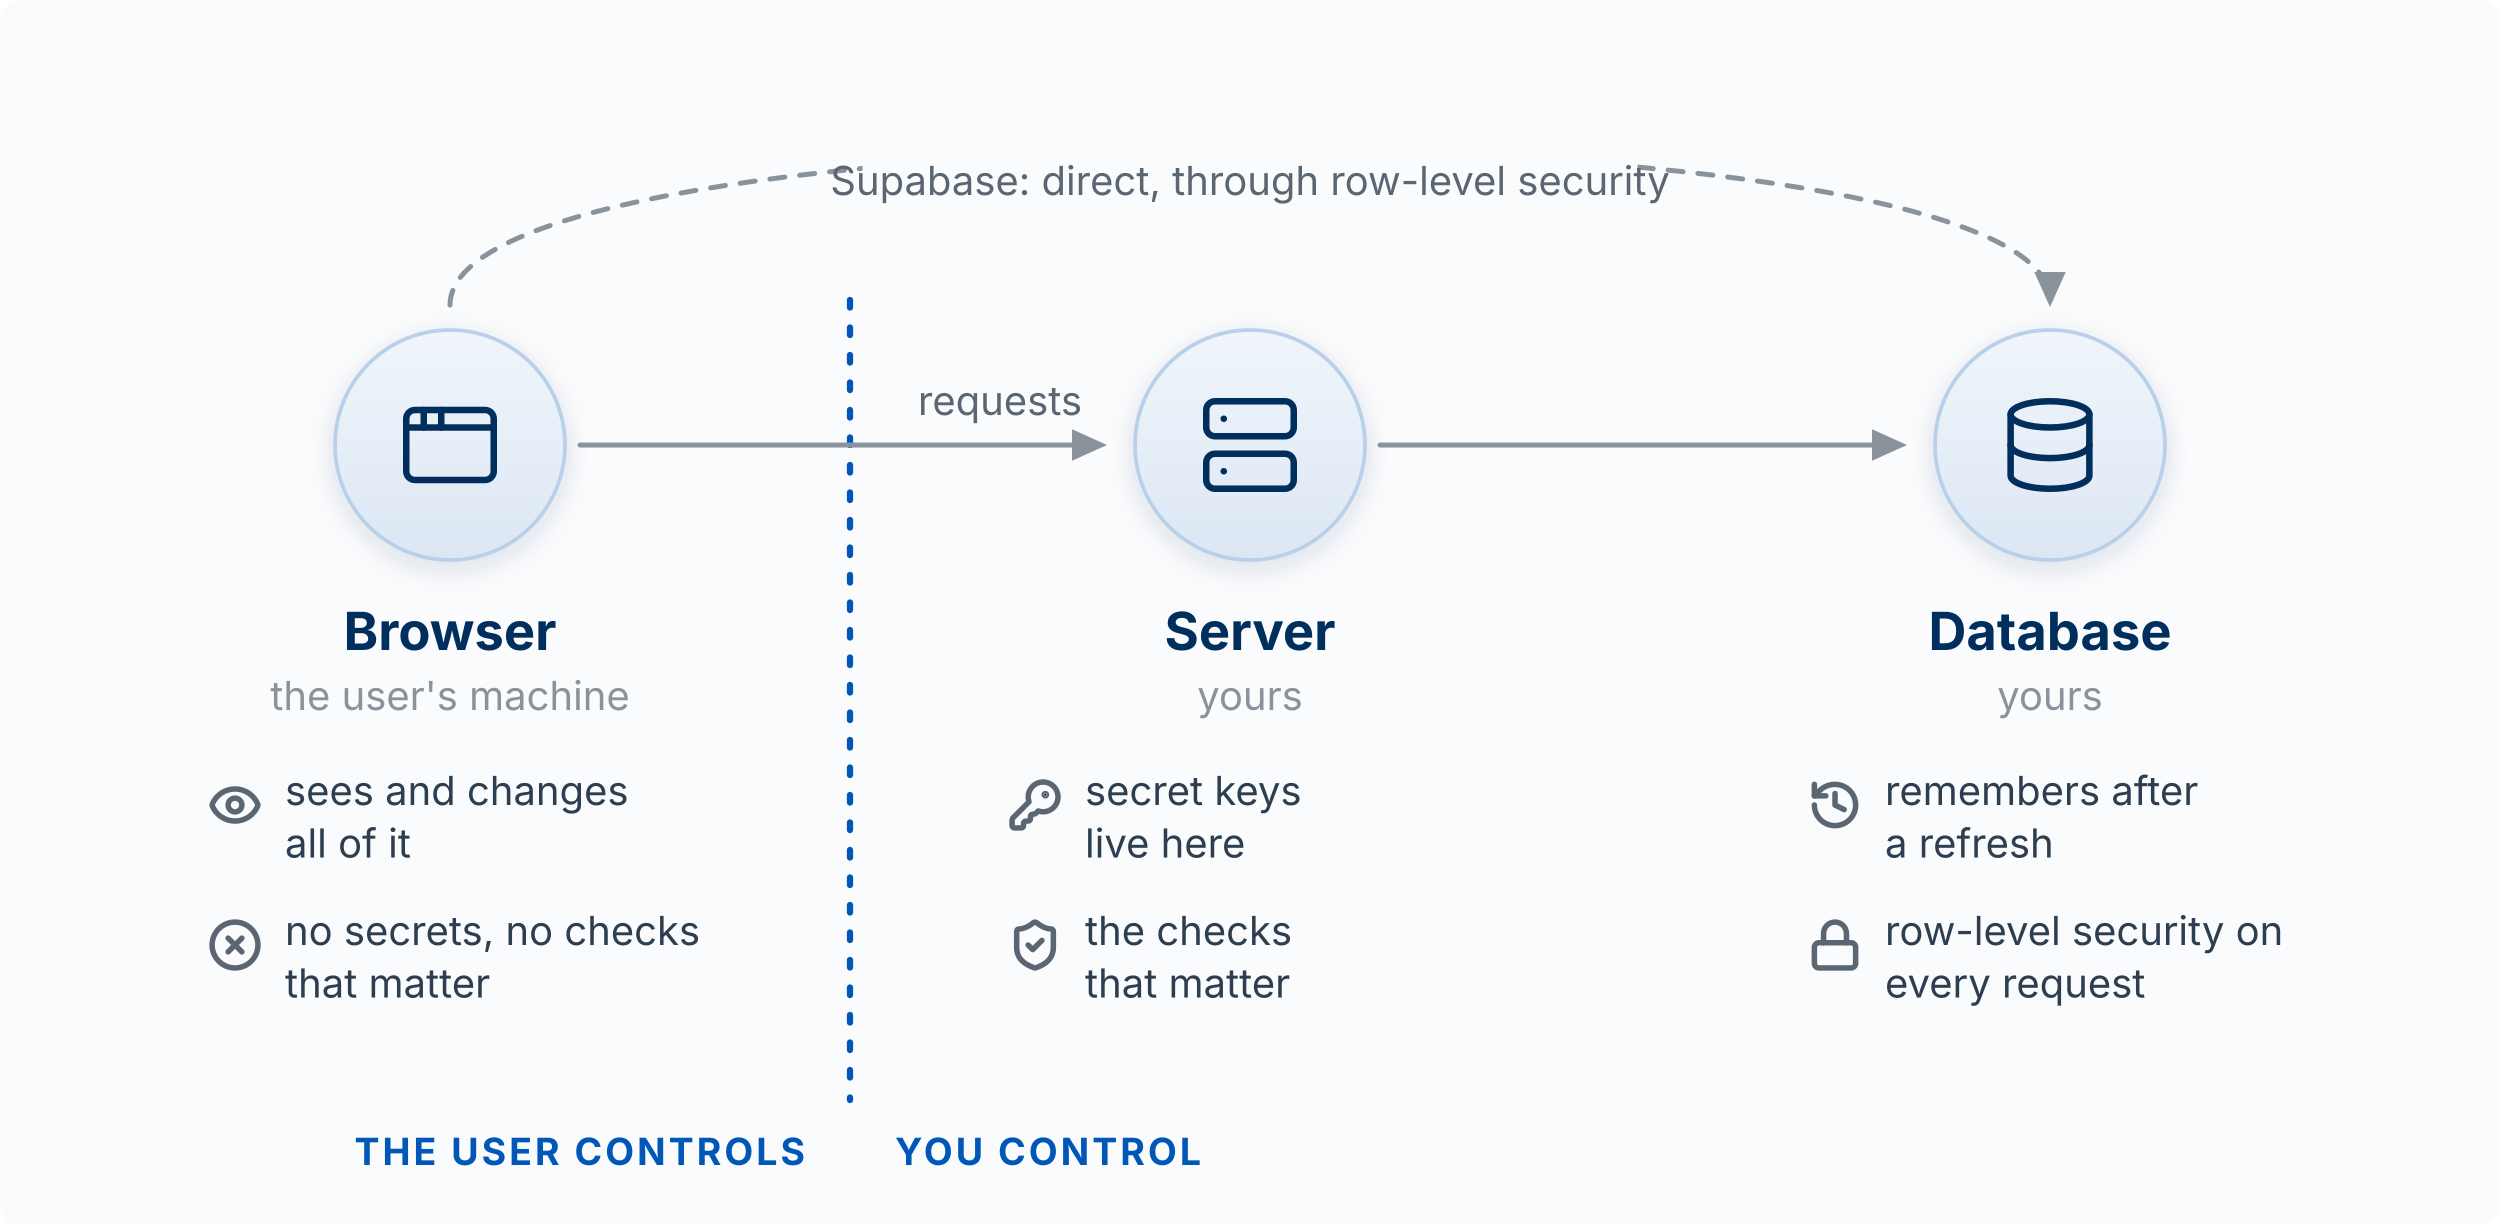
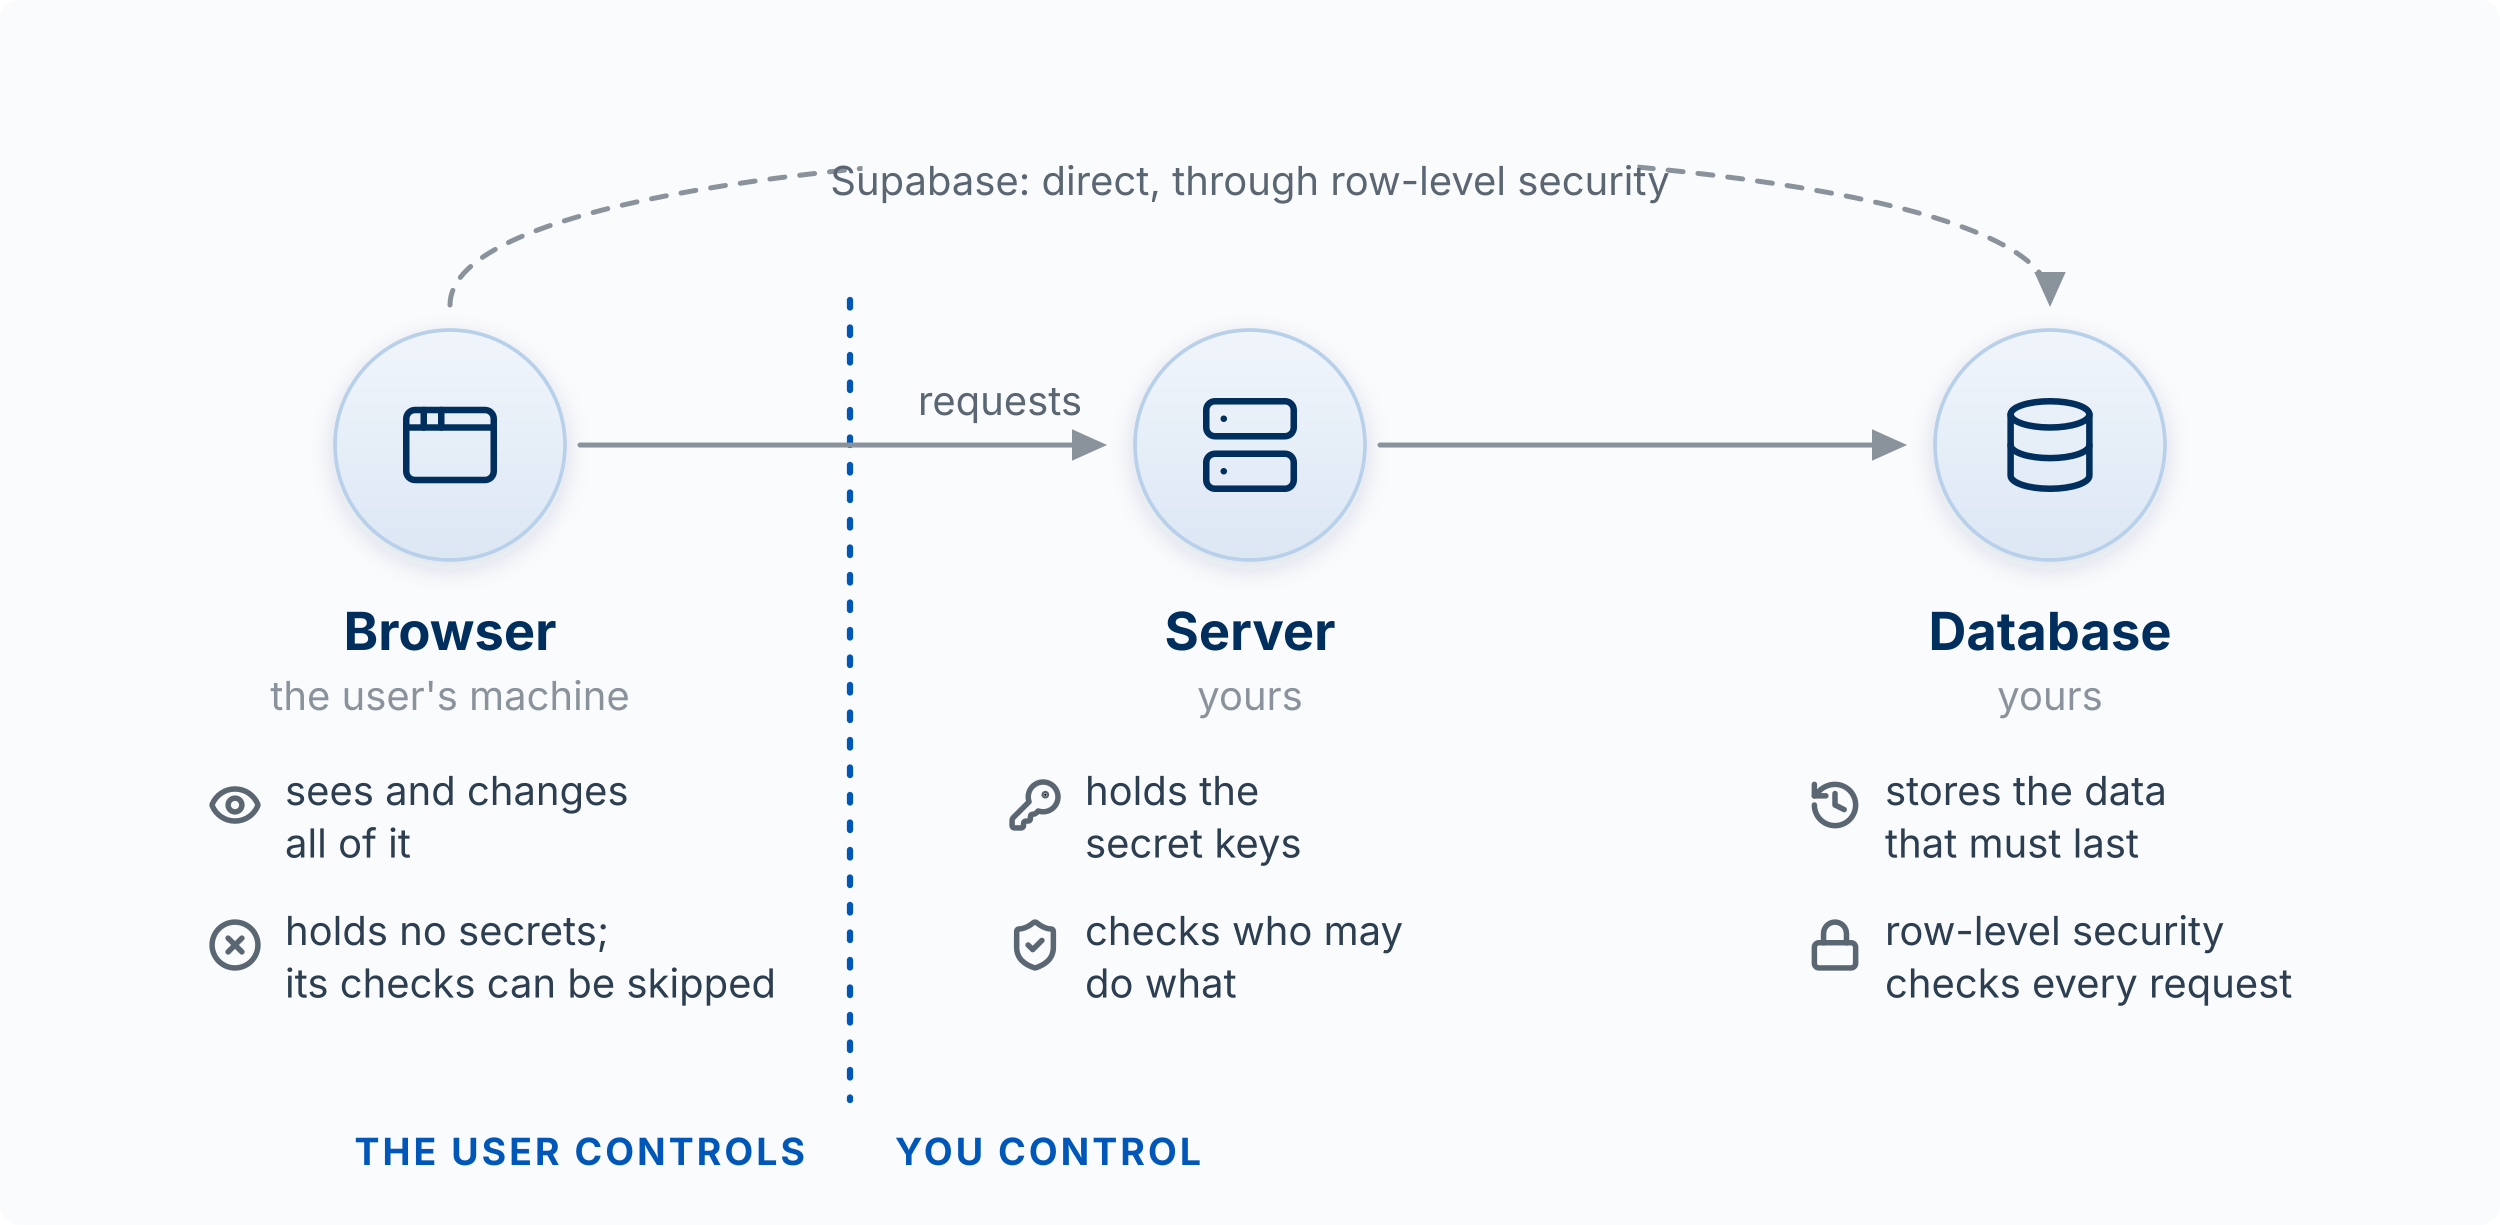
<svg xmlns="http://www.w3.org/2000/svg" viewBox="0 0 1000 490" role="img" font-family="Inter, 'Helvetica Neue', Helvetica, Arial, sans-serif">
  <defs>
    <linearGradient id="gCard" x1="0" y1="0" x2="0" y2="1">
      <stop offset="0%" stop-color="#FFFFFF" />
      <stop offset="100%" stop-color="#F3F6F9" />
    </linearGradient>
    <linearGradient id="gBlue" x1="0" y1="0" x2="0" y2="1">
      <stop offset="0%" stop-color="#F0F5FB" />
      <stop offset="100%" stop-color="#DCE7F4" />
    </linearGradient>
    <linearGradient id="gGray" x1="0" y1="0" x2="0" y2="1">
      <stop offset="0%" stop-color="#F4F6F8" />
      <stop offset="100%" stop-color="#E3E7EB" />
    </linearGradient>
    <linearGradient id="gNavy" x1="0" y1="0" x2="0" y2="1">
      <stop offset="0%" stop-color="#0E3F6A" />
      <stop offset="100%" stop-color="#001A36" />
    </linearGradient>
    <linearGradient id="gRoyal" x1="0" y1="0" x2="0" y2="1">
      <stop offset="0%" stop-color="#2A7AD6" />
      <stop offset="100%" stop-color="#0049A0" />
    </linearGradient>
    <linearGradient id="gGreen" x1="0" y1="0" x2="0" y2="1">
      <stop offset="0%" stop-color="#F1F8F3" />
      <stop offset="100%" stop-color="#E0EFE5" />
    </linearGradient>
    <linearGradient id="gRed" x1="0" y1="0" x2="0" y2="1">
      <stop offset="0%" stop-color="#FBF3F3" />
      <stop offset="100%" stop-color="#F3E1E1" />
    </linearGradient>
    <filter id="sh" x="-10%" y="-10%" width="120%" height="135%">
      <feDropShadow dx="0" dy="3" stdDeviation="5" flood-color="#002E5D" flood-opacity="0.13" />
    </filter>
    <filter id="shS" x="-10%" y="-10%" width="120%" height="135%">
      <feDropShadow dx="0" dy="1.5" stdDeviation="2.5" flood-color="#002E5D" flood-opacity="0.12" />
    </filter>
    <marker id="ah" viewBox="0 0 10 10" refX="8" refY="5" markerWidth="7" markerHeight="7" orient="auto-start-reverse">
      <path d="M0,0.5 L10,5 L0,9.5 z" fill="#8A939C" />
    </marker>
    <marker id="ahD" viewBox="0 0 10 10" refX="8" refY="5" markerWidth="7" markerHeight="7" orient="auto-start-reverse">
      <path d="M0,0.5 L10,5 L0,9.5 z" fill="#5A6672" />
    </marker>
    <marker id="ahA" viewBox="0 0 10 10" refX="8" refY="5" markerWidth="7" markerHeight="7" orient="auto-start-reverse">
      <path d="M0,0.5 L10,5 L0,9.5 z" fill="#0057B8" />
    </marker>
    <marker id="ahN" viewBox="0 0 10 10" refX="8" refY="5" markerWidth="7" markerHeight="7" orient="auto-start-reverse">
      <path d="M0,0.5 L10,5 L0,9.5 z" fill="#002E5D" />
    </marker>
  </defs>
  <rect x="0" y="0" width="1000" height="490" rx="8" fill="#FAFBFC" />
  <line x1="340" y1="120" x2="340" y2="440" stroke="#0057B8" stroke-width="2.5" stroke-dasharray="3 8" stroke-linecap="round" />
  <text x="322" y="466" font-size="15" font-weight="700" text-anchor="end" letter-spacing="1.2" fill="#0057B8">THE USER CONTROLS</text>
  <text x="358" y="466" font-size="15" font-weight="700" letter-spacing="1.2" fill="#0057B8">YOU CONTROL</text>
  <path d="M180 122 C180 40 820 40 820 120" fill="none" stroke="#8A939C" stroke-width="2" stroke-linecap="round" stroke-linejoin="round" stroke-dasharray="6 6" marker-end="url(#ah)" />
  <rect x="345" y="58" width="310" height="28" fill="#FAFBFC" />
  <text x="500" y="78" font-size="16" text-anchor="middle" fill="#5A6672">Supabase: direct, through row-level security</text>
  <circle cx="180" cy="178" r="46" fill="url(#gBlue)" stroke="#B9D0EA" stroke-width="1.5" filter="url(#sh)" />
  <g transform="translate(159.0,157.0) scale(1.750)" fill="none" stroke="#002E5D" stroke-width="1.49" stroke-linecap="round" stroke-linejoin="round">
    <rect x="2" y="4" width="20" height="16" rx="2" />
    <path d="M10 4v4" />
    <path d="M2 8h20" />
    <path d="M6 4v4" />
  </g>
  <text x="180" y="260" font-size="21" font-weight="700" text-anchor="middle" fill="#002E5D">Browser</text>
  <text x="180" y="284" font-size="16" text-anchor="middle" fill="#8A939C">the user's machine</text>
  <g transform="translate(83.0,311.0) scale(0.917)" fill="none" stroke="#5A6672" stroke-width="2.40" stroke-linecap="round" stroke-linejoin="round">
    <path d="M2.062 12.348a1 1 0 0 1 0-.696 10.75 10.75 0 0 1 19.876 0 1 1 0 0 1 0 .696 10.75 10.75 0 0 1-19.876 0" />
    <circle cx="12" cy="12" r="3" />
  </g>
  <text x="114" y="322" font-size="16" fill="#2C3E50">sees and changes</text>
  <text x="114" y="343" font-size="16" fill="#2C3E50">all of it</text>
  <g transform="translate(83.0,367.0) scale(0.917)" fill="none" stroke="#5A6672" stroke-width="2.40" stroke-linecap="round" stroke-linejoin="round">
    <circle cx="12" cy="12" r="10" />
    <path d="m15 9-6 6" />
    <path d="m9 9 6 6" />
  </g>
-   <text x="114" y="378" font-size="16" fill="#2C3E50">no secrets, no checks</text>
-   <text x="114" y="399" font-size="16" fill="#2C3E50">that matter</text>
+   <text x="114" y="378" font-size="16" fill="#2C3E50">holds no secrets;</text>
+   <text x="114" y="399" font-size="16" fill="#2C3E50">its checks can be skipped</text>
  <circle cx="500" cy="178" r="46" fill="url(#gBlue)" stroke="#B9D0EA" stroke-width="1.5" filter="url(#sh)" />
  <g transform="translate(479.0,157.0) scale(1.750)" fill="none" stroke="#002E5D" stroke-width="1.49" stroke-linecap="round" stroke-linejoin="round">
    <rect width="20" height="8" x="2" y="2" rx="2" ry="2" />
    <rect width="20" height="8" x="2" y="14" rx="2" ry="2" />
    <line x1="6" x2="6.01" y1="6" y2="6" />
    <line x1="6" x2="6.01" y1="18" y2="18" />
  </g>
  <text x="500" y="260" font-size="21" font-weight="700" text-anchor="middle" fill="#002E5D">Server</text>
  <text x="500" y="284" font-size="16" text-anchor="middle" fill="#8A939C">yours</text>
  <g transform="translate(403.0,311.0) scale(0.917)" fill="none" stroke="#5A6672" stroke-width="2.40" stroke-linecap="round" stroke-linejoin="round">
    <path d="M2.586 17.414A2 2 0 0 0 2 18.828V21a1 1 0 0 0 1 1h3a1 1 0 0 0 1-1v-1a1 1 0 0 1 1-1h1a1 1 0 0 0 1-1v-1a1 1 0 0 1 1-1h.172a2 2 0 0 0 1.414-.586l.814-.814a6.5 6.5 0 1 0-4-4z" />
    <circle cx="16.5" cy="7.5" r=".5" fill="currentColor" />
  </g>
-   <text x="434" y="322" font-size="16" fill="#2C3E50">secret keys</text>
-   <text x="434" y="343" font-size="16" fill="#2C3E50">live here</text>
+   <text x="434" y="322" font-size="16" fill="#2C3E50">holds the</text>
+   <text x="434" y="343" font-size="16" fill="#2C3E50">secret keys</text>
  <g transform="translate(403.0,367.0) scale(0.917)" fill="none" stroke="#5A6672" stroke-width="2.40" stroke-linecap="round" stroke-linejoin="round">
    <path d="M20 13c0 5-3.5 7.5-7.66 8.95a1 1 0 0 1-.67-.01C7.5 20.5 4 18 4 13V6a1 1 0 0 1 1-1c2 0 4.5-1.2 6.24-2.72a1.17 1.17 0 0 1 1.52 0C14.51 3.81 17 5 19 5a1 1 0 0 1 1 1z" />
    <path d="m9 12 2 2 4-4" />
  </g>
-   <text x="434" y="378" font-size="16" fill="#2C3E50">the checks</text>
-   <text x="434" y="399" font-size="16" fill="#2C3E50">that matter</text>
+   <text x="434" y="378" font-size="16" fill="#2C3E50">checks who may</text>
+   <text x="434" y="399" font-size="16" fill="#2C3E50">do what</text>
  <circle cx="820" cy="178" r="46" fill="url(#gBlue)" stroke="#B9D0EA" stroke-width="1.5" filter="url(#sh)" />
  <g transform="translate(799.0,157.0) scale(1.750)" fill="none" stroke="#002E5D" stroke-width="1.49" stroke-linecap="round" stroke-linejoin="round">
    <ellipse cx="12" cy="5" rx="9" ry="3" />
    <path d="M3 5V19A9 3 0 0 0 21 19V5" />
    <path d="M3 12A9 3 0 0 0 21 12" />
  </g>
  <text x="820" y="260" font-size="21" font-weight="700" text-anchor="middle" fill="#002E5D">Database</text>
  <text x="820" y="284" font-size="16" text-anchor="middle" fill="#8A939C">yours</text>
  <g transform="translate(723.0,311.0) scale(0.917)" fill="none" stroke="#5A6672" stroke-width="2.40" stroke-linecap="round" stroke-linejoin="round">
    <path d="M3 12a9 9 0 1 0 9-9 9.75 9.75 0 0 0-6.74 2.74L3 8" />
    <path d="M3 3v5h5" />
    <path d="M12 7v5l4 2" />
  </g>
-   <text x="754" y="322" font-size="16" fill="#2C3E50">remembers after</text>
-   <text x="754" y="343" font-size="16" fill="#2C3E50">a refresh</text>
+   <text x="754" y="322" font-size="16" fill="#2C3E50">stores the data</text>
+   <text x="754" y="343" font-size="16" fill="#2C3E50">that must last</text>
  <g transform="translate(723.0,367.0) scale(0.917)" fill="none" stroke="#5A6672" stroke-width="2.40" stroke-linecap="round" stroke-linejoin="round">
    <rect width="18" height="11" x="3" y="11" rx="2" ry="2" />
    <path d="M7 11V7a5 5 0 0 1 10 0v4" />
  </g>
-   <text x="754" y="378" font-size="16" fill="#2C3E50">row-level security on</text>
-   <text x="754" y="399" font-size="16" fill="#2C3E50">every request</text>
+   <text x="754" y="378" font-size="16" fill="#2C3E50">row-level security</text>
+   <text x="754" y="399" font-size="16" fill="#2C3E50">checks every request</text>
  <path d="M232 178 H440" fill="none" stroke="#8A939C" stroke-width="2" stroke-linecap="round" stroke-linejoin="round" marker-end="url(#ah)" />
  <text x="400" y="166" font-size="16" text-anchor="middle" fill="#5A6672">requests</text>
  <path d="M552 178 H760" fill="none" stroke="#8A939C" stroke-width="2" stroke-linecap="round" stroke-linejoin="round" marker-end="url(#ah)" />
</svg>
